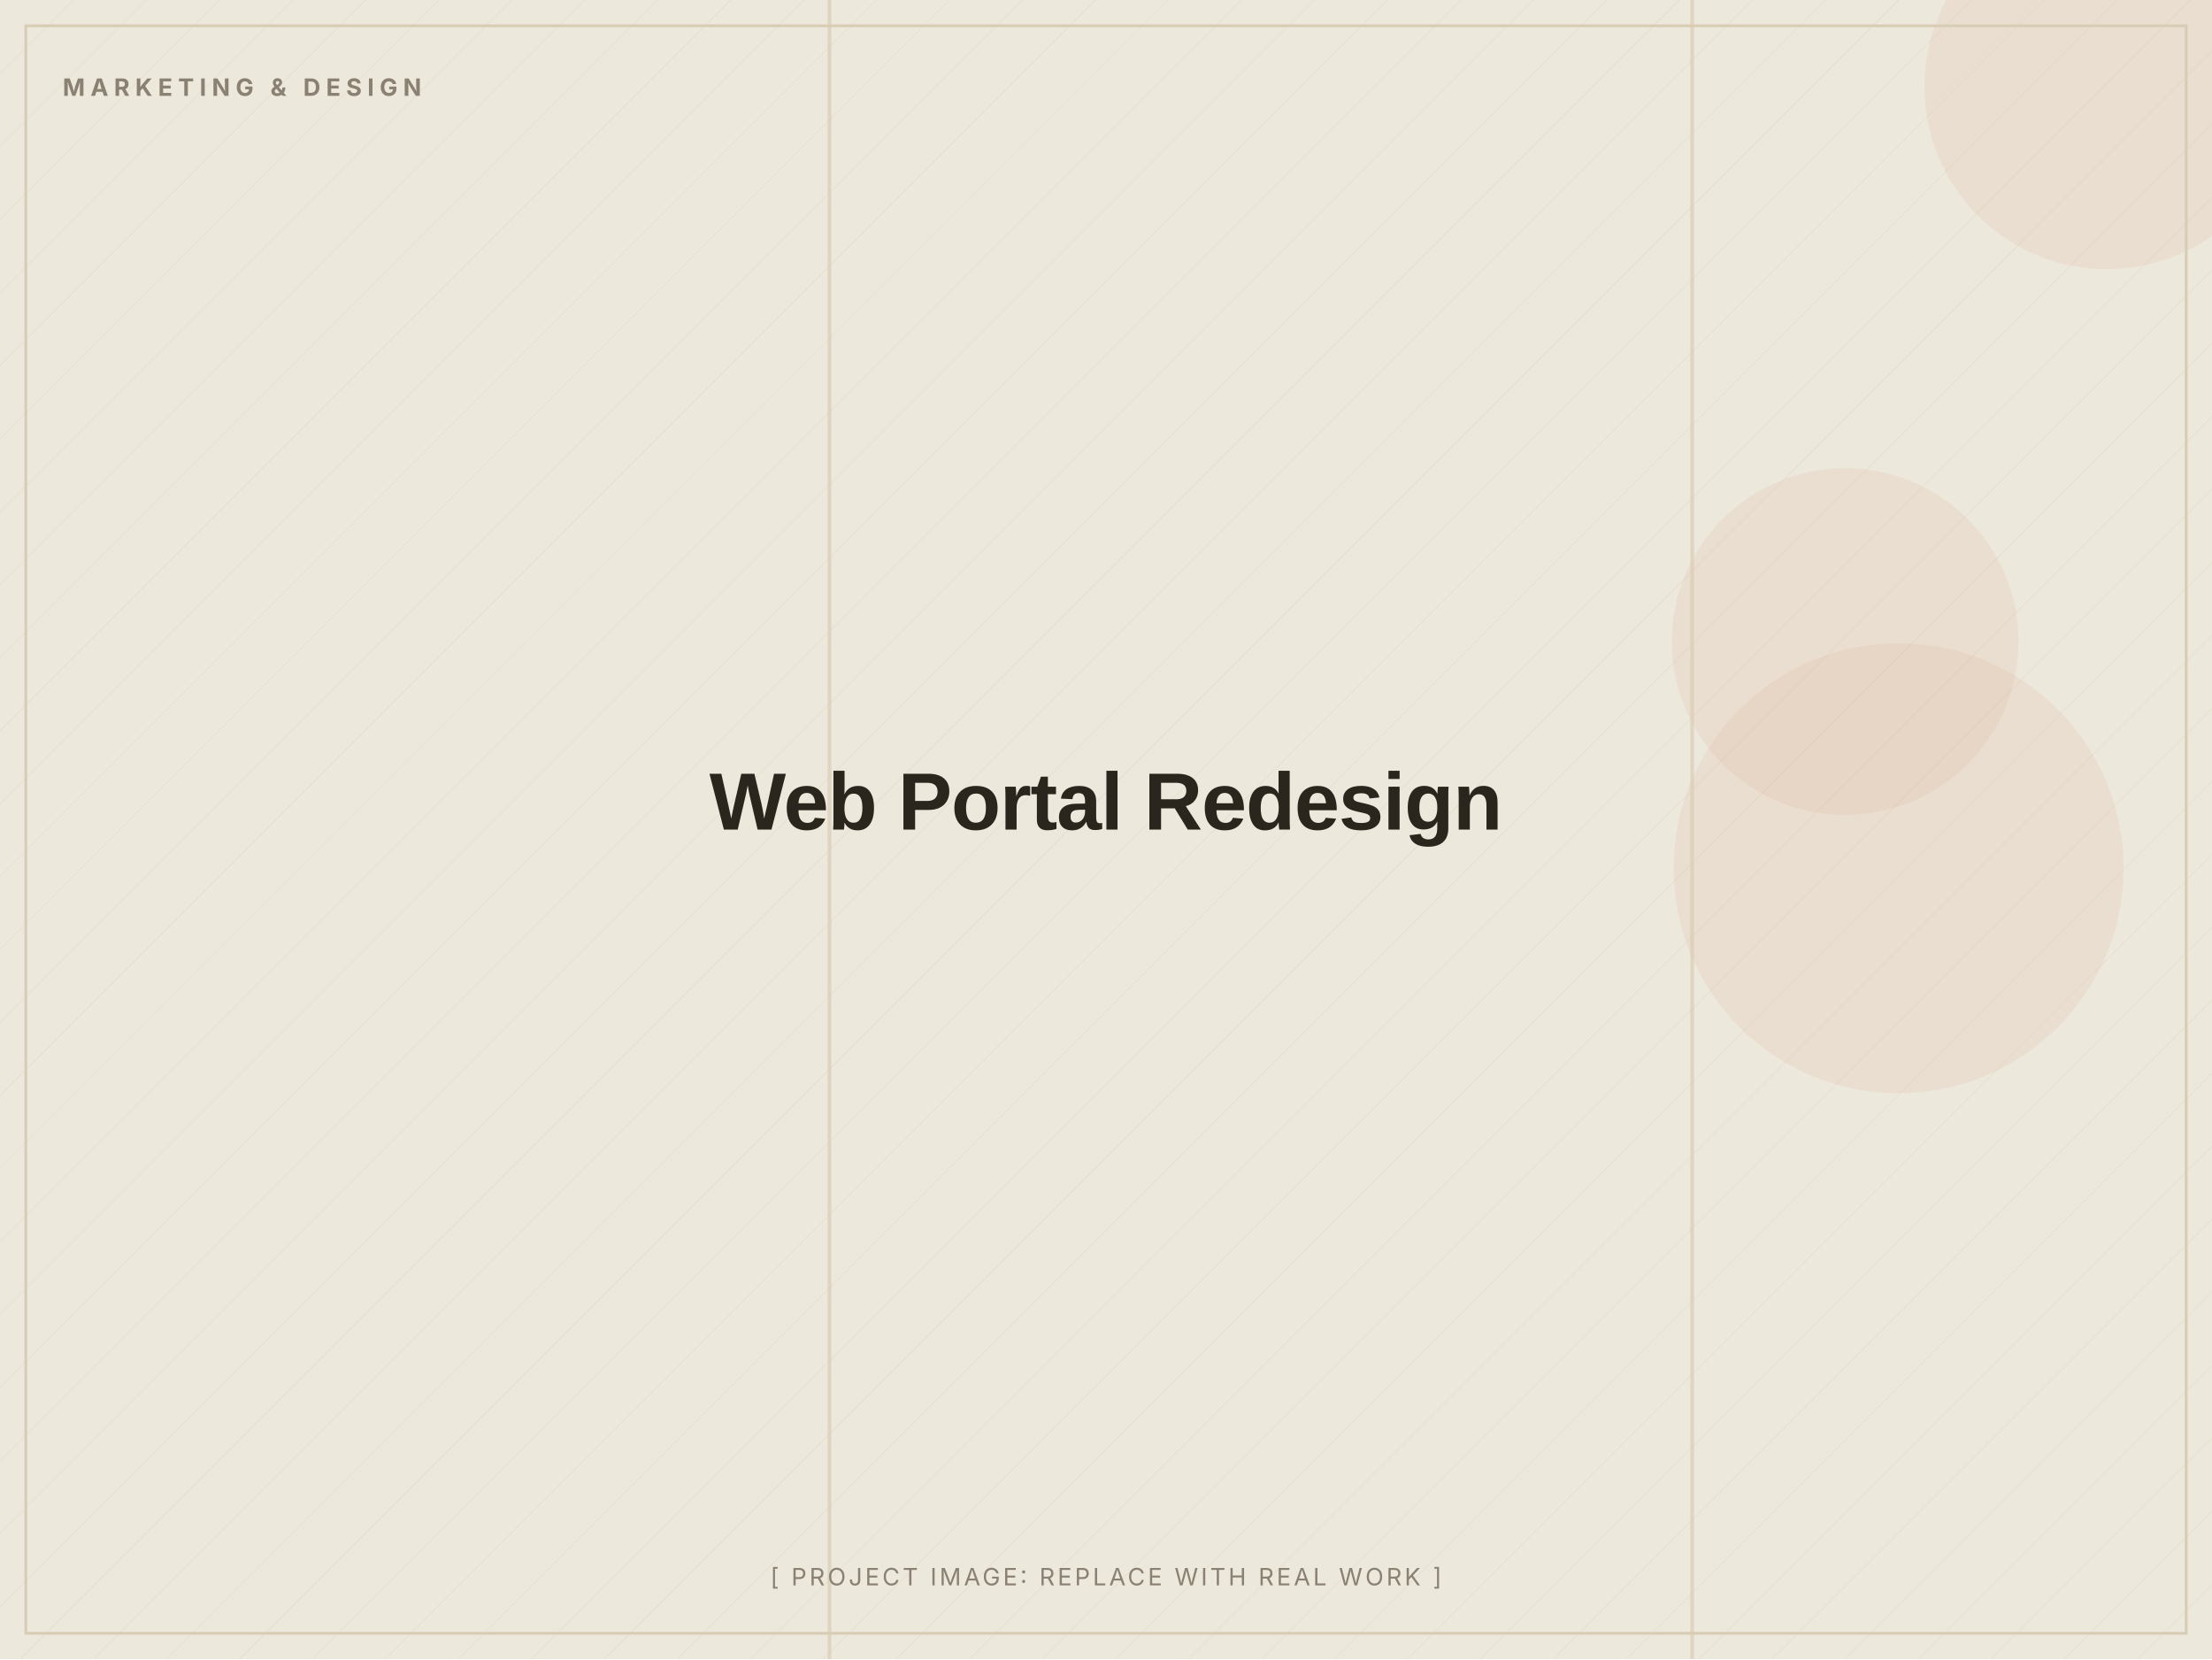
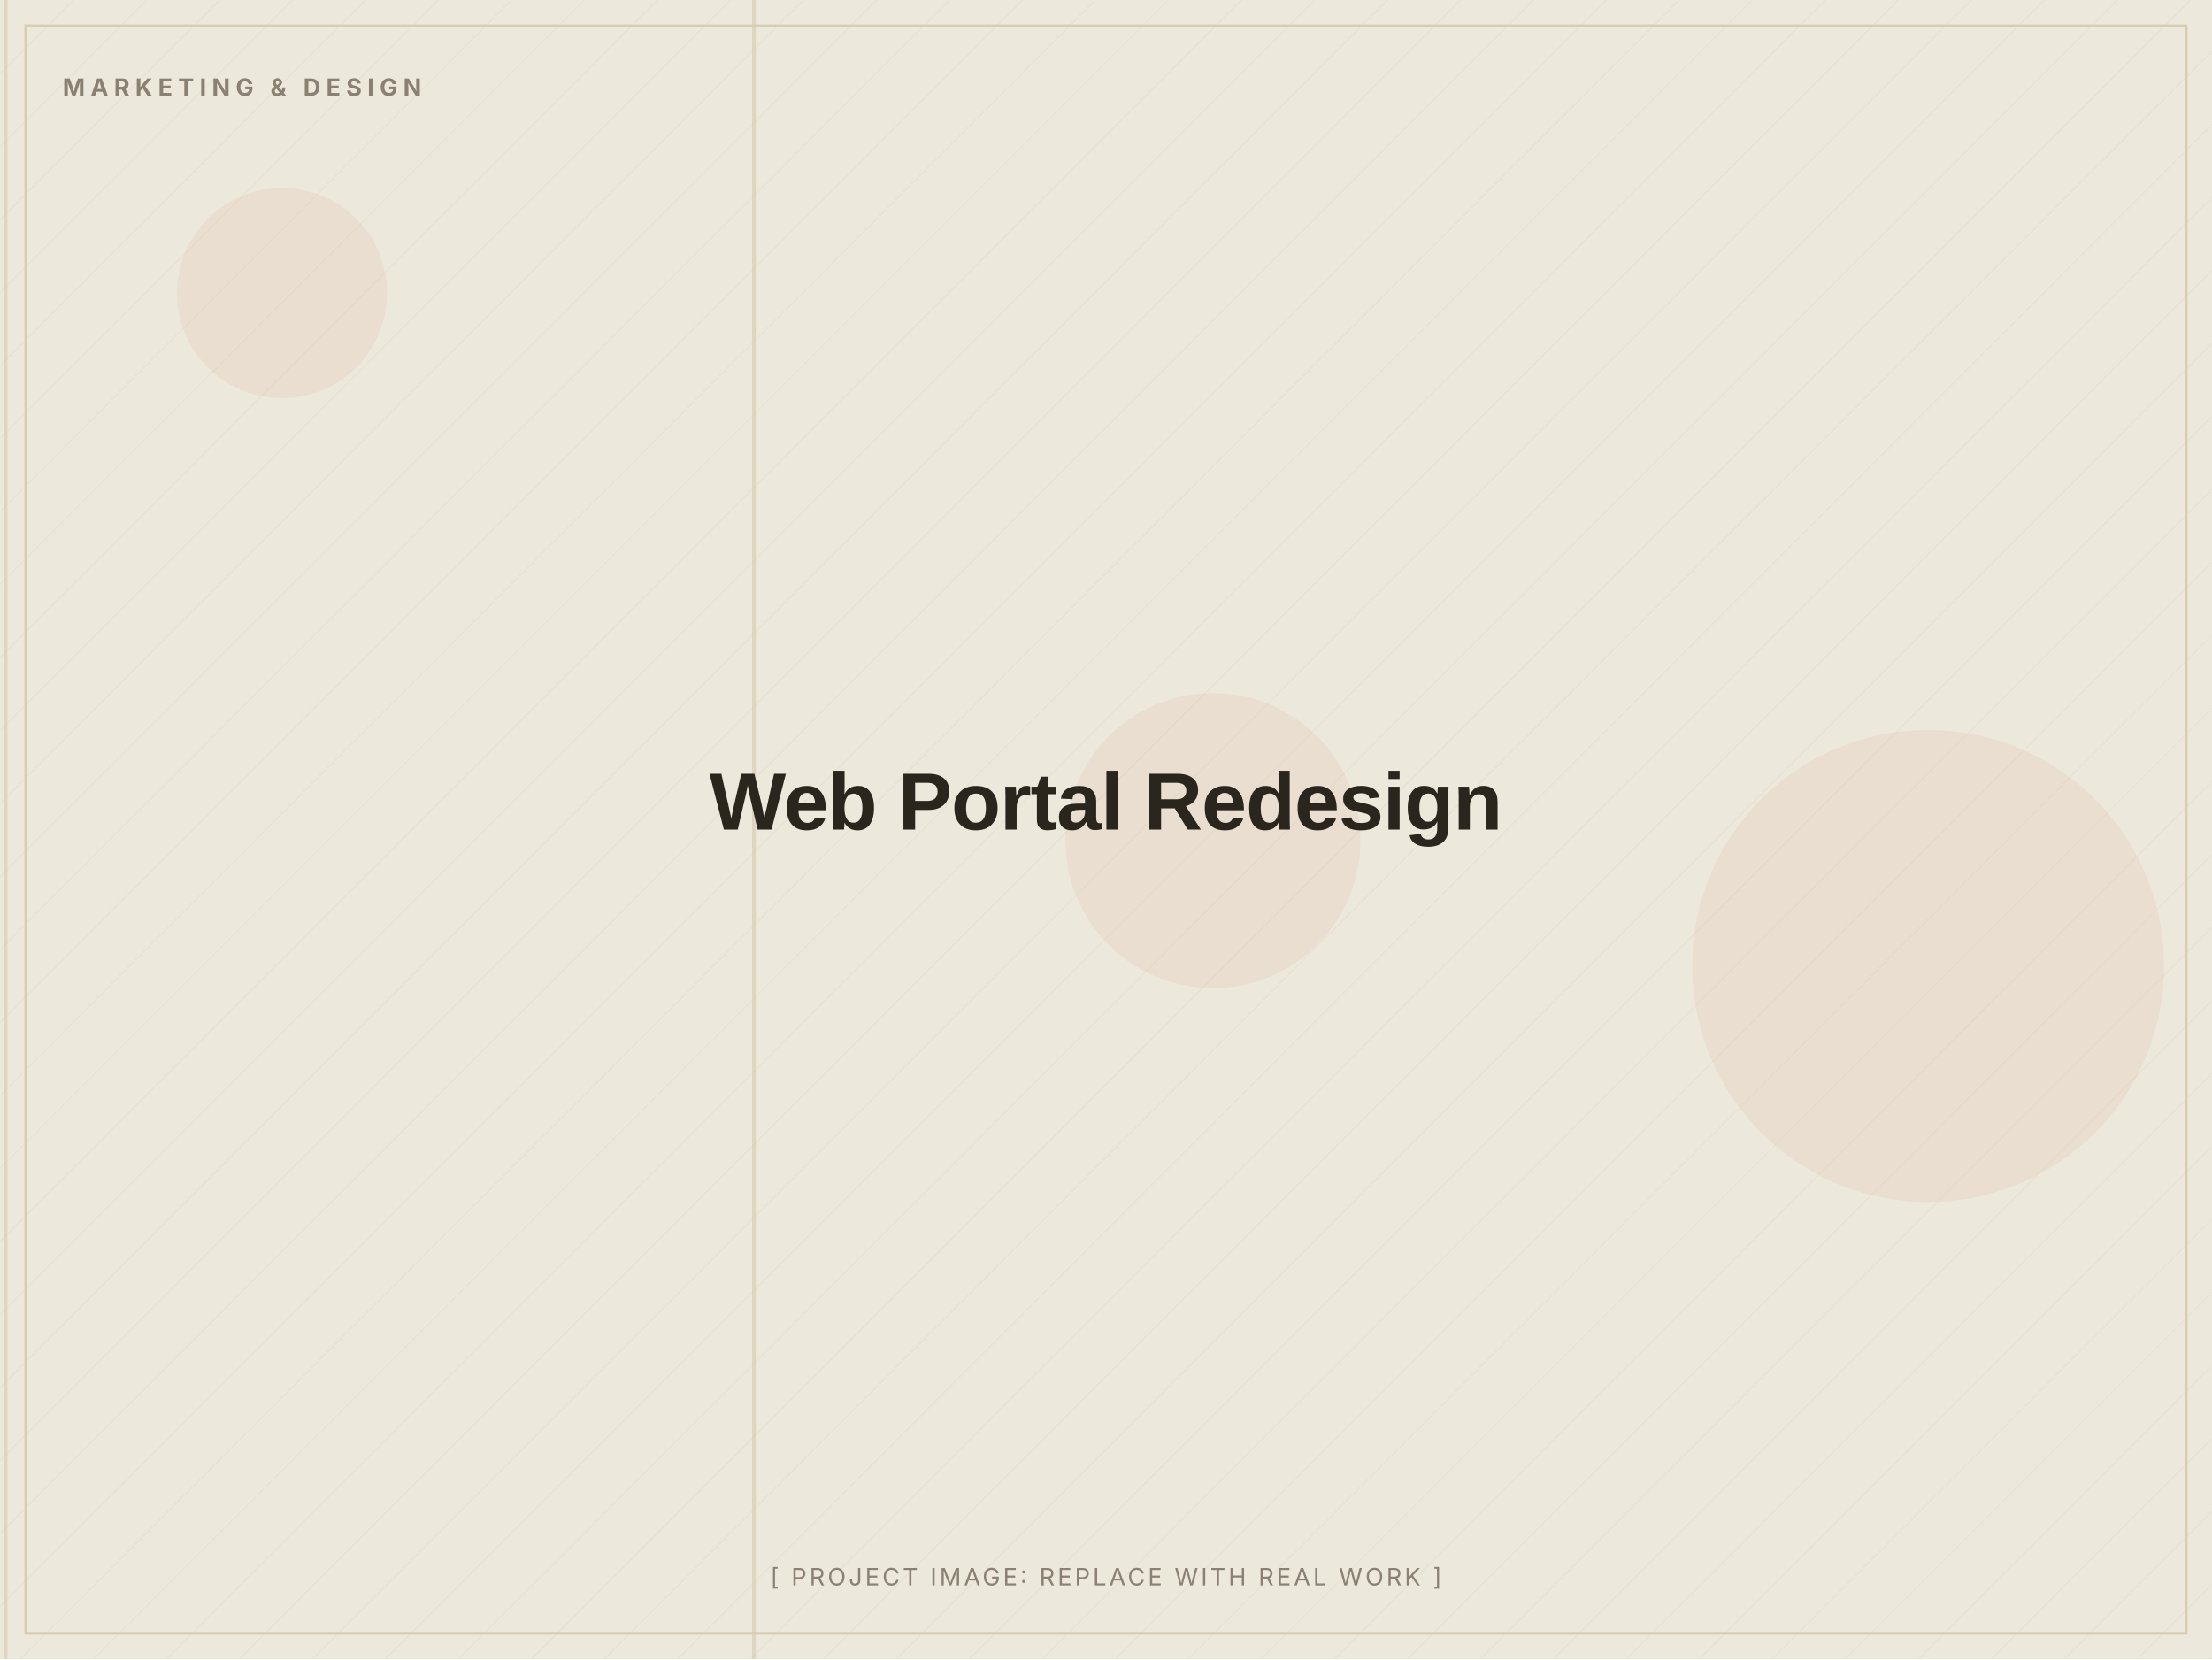
<svg xmlns="http://www.w3.org/2000/svg" width="1200" height="900" viewBox="0 0 1200 900" role="img" aria-label="Web Portal Redesign (placeholder image)">
  <defs>
    <pattern id="d" width="28" height="28" patternUnits="userSpaceOnUse" patternTransform="rotate(45)">
      <line x1="0" y1="0" x2="0" y2="28" stroke="#D8CDB4" stroke-width="1" opacity="0.5" />
    </pattern>
  </defs>
  <rect width="1200" height="900" fill="#EDE8DC" />
  <rect width="1200" height="900" fill="url(#d)" opacity="0.55" />
-   <circle cx="1030" cy="471" r="122" fill="#C2410C" opacity="0.06" />
-   <circle cx="1143" cy="47" r="99" fill="#C2410C" opacity="0.06" />
-   <circle cx="1001" cy="348" r="94" fill="#C2410C" opacity="0.06" />
-   <rect x="449" y="0" width="2" height="900" fill="#D8CDB4" opacity="0.7" />
-   <rect x="917" y="0" width="2" height="900" fill="#D8CDB4" opacity="0.7" />
+   <circle cx="658" cy="456" r="80" fill="#C2410C" opacity="0.06" />
+   <circle cx="153" cy="159" r="57" fill="#C2410C" opacity="0.06" />
+   <circle cx="1046" cy="524" r="128" fill="#C2410C" opacity="0.06" />
+   <rect x="408" y="0" width="2" height="900" fill="#D8CDB4" opacity="0.7" />
+   <rect x="2" y="0" width="2" height="900" fill="#D8CDB4" opacity="0.7" />
  <rect x="14" y="14" width="1172" height="872" fill="none" stroke="#D8CDB4" stroke-width="1.5" />
  <text x="34" y="52" font-family="Inter, Arial, sans-serif" font-weight="700" font-size="13" letter-spacing="3" fill="#8A8172">MARKETING &amp; DESIGN</text>
  <text x="600.0" y="450.0" text-anchor="middle" font-family="Archivo, Arial, sans-serif" font-weight="800" font-size="44" letter-spacing="-0.5" fill="#2A251D">Web Portal Redesign</text>
  <text x="600.0" y="860" text-anchor="middle" font-family="Inter, Arial, sans-serif" font-size="13" letter-spacing="1.5" fill="#8A8172">[ PROJECT IMAGE: REPLACE WITH REAL WORK ]</text>
</svg>
